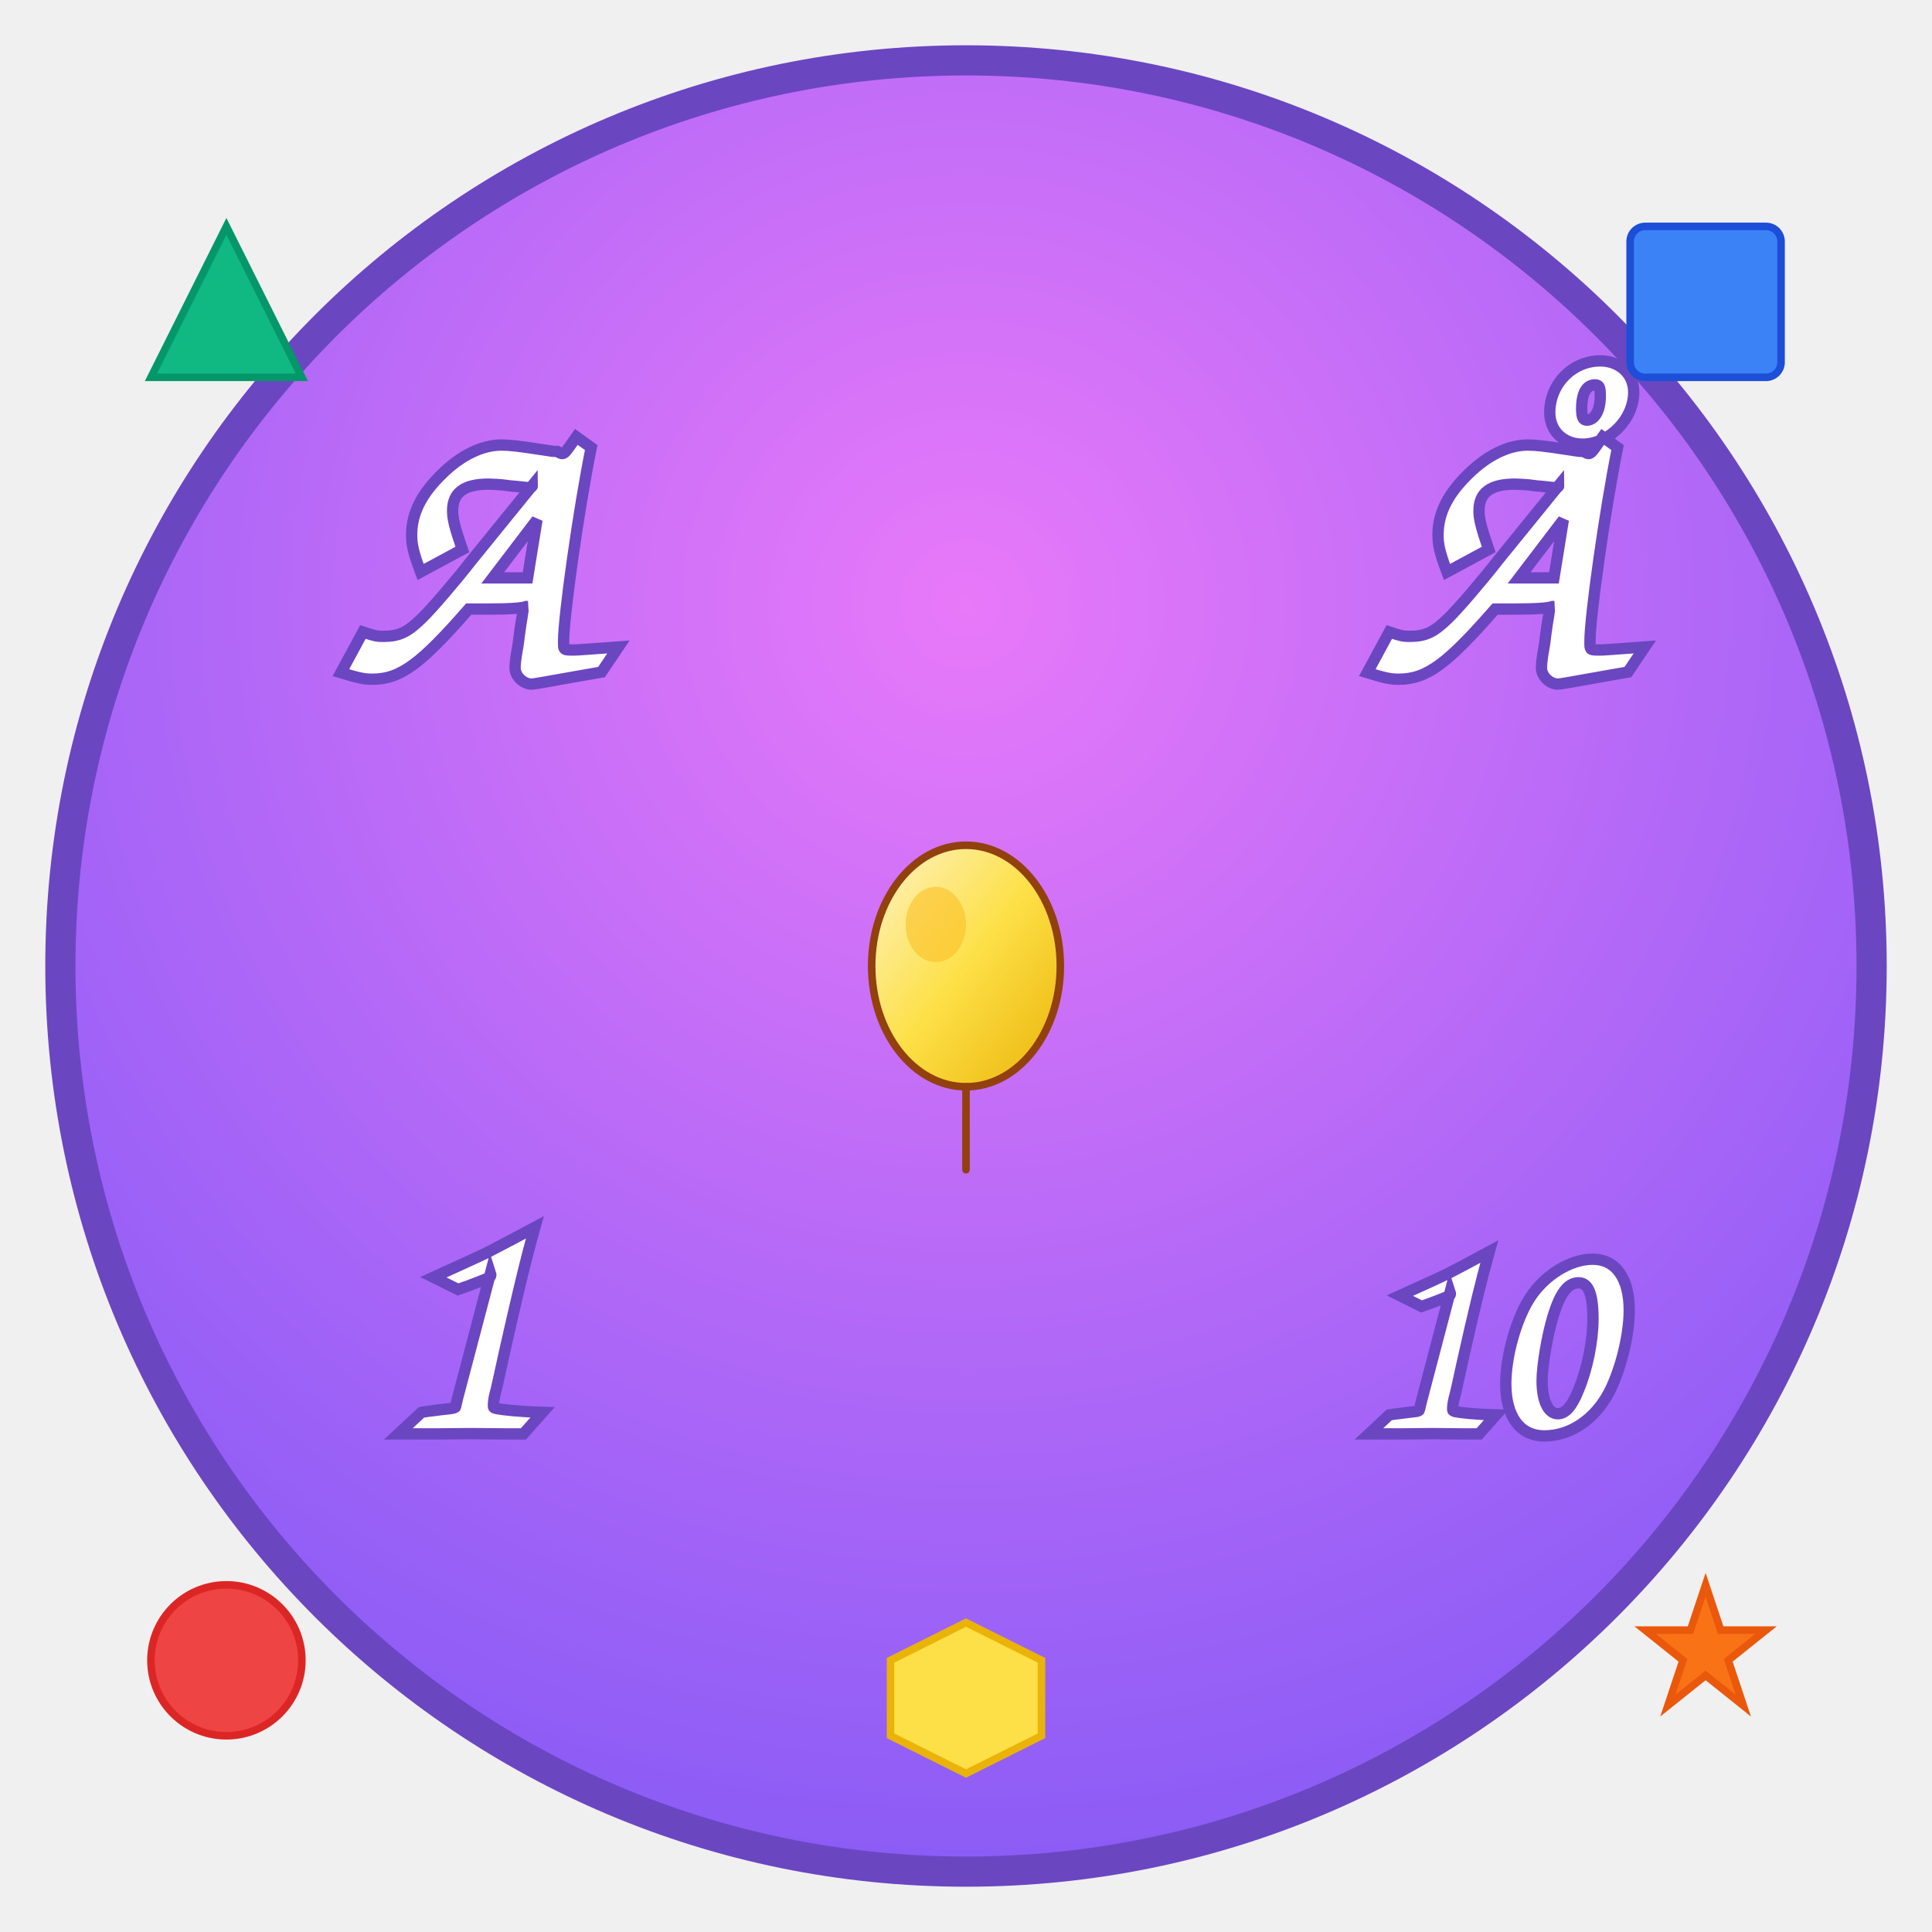
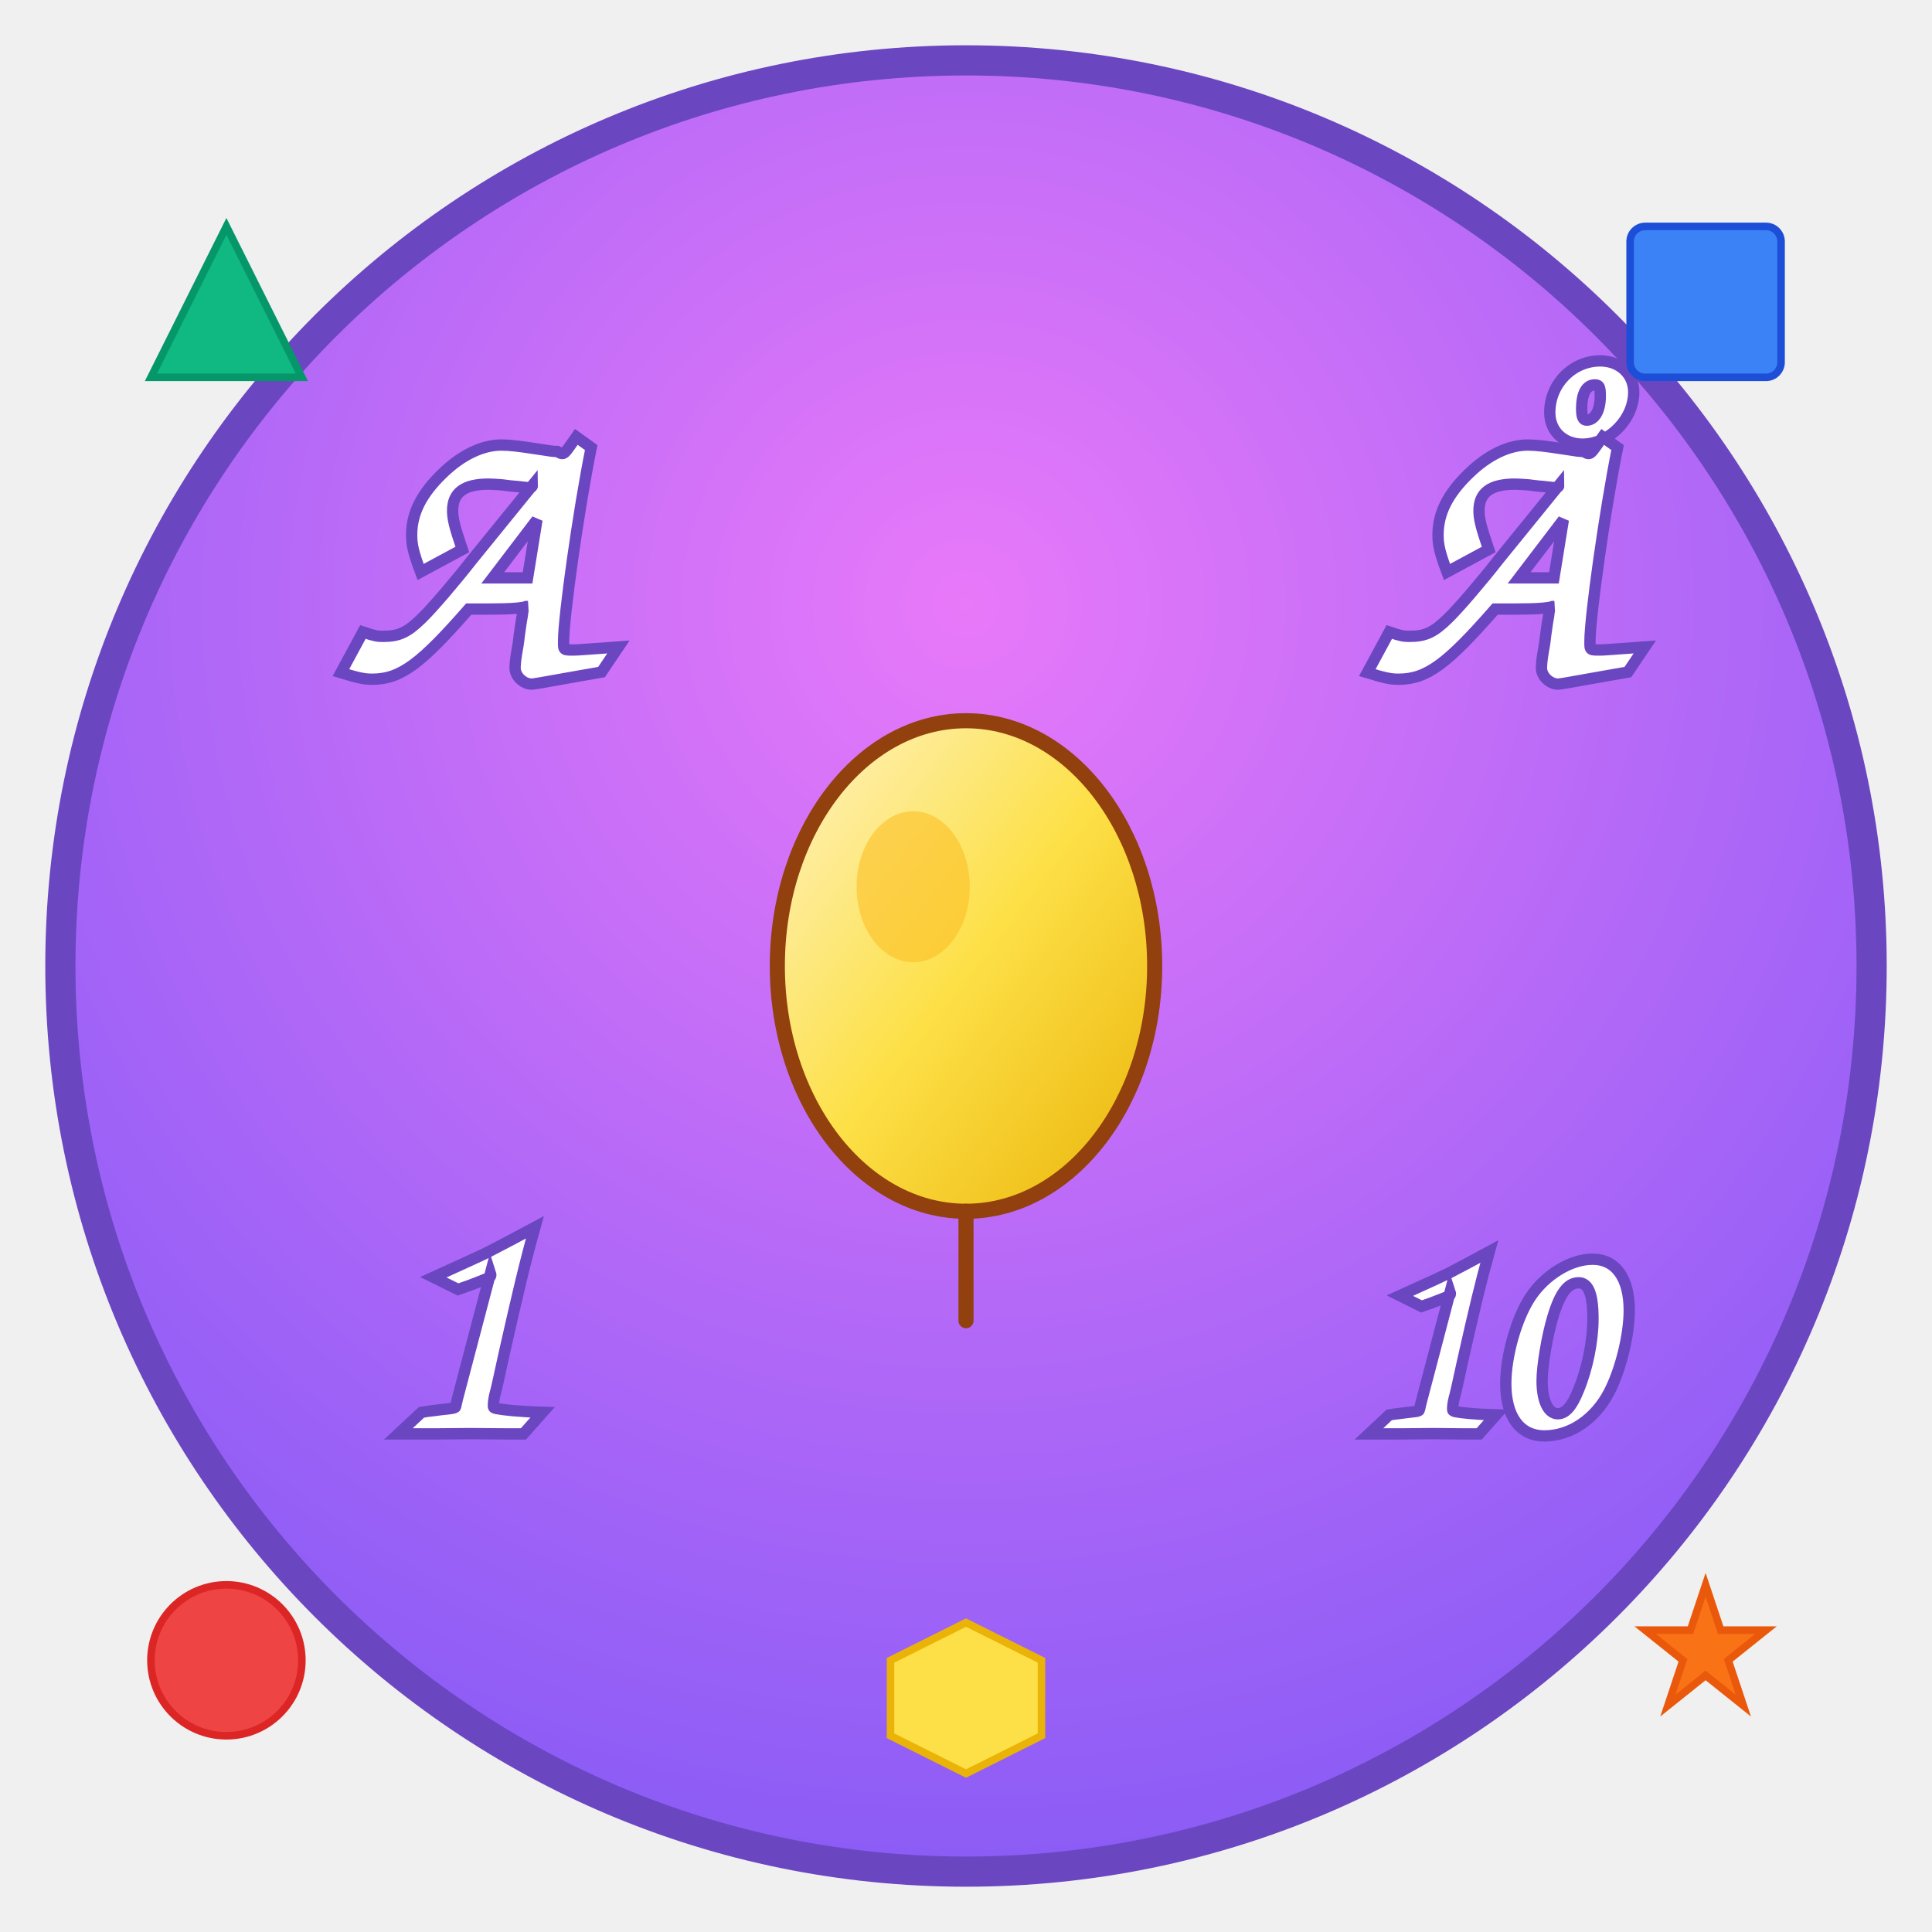
<svg xmlns="http://www.w3.org/2000/svg" width="512" height="512" viewBox="0 0 512 512">
  <defs>
    <radialGradient id="bgGradient" cx="50%" cy="30%" r="70%">
      <stop offset="0%" style="stop-color:#E879F9;stop-opacity:1" />
      <stop offset="100%" style="stop-color:#8B5CF6;stop-opacity:1" />
    </radialGradient>
    <linearGradient id="balloonGradient" x1="0%" y1="0%" x2="100%" y2="100%">
      <stop offset="0%" style="stop-color:#FEF3C7;stop-opacity:1" />
      <stop offset="50%" style="stop-color:#FDE047;stop-opacity:1" />
      <stop offset="100%" style="stop-color:#EAB308;stop-opacity:1" />
    </linearGradient>
  </defs>
  <circle cx="256" cy="256" r="240" fill="url(#bgGradient)" stroke="#6B46C1" stroke-width="8" />
-   <ellipse cx="256" cy="256" rx="25" ry="32" fill="url(#balloonGradient)" stroke="#92400E" stroke-width="2" />
-   <ellipse cx="248" cy="245" rx="8" ry="10" fill="#FBBF24" opacity="0.6" />
-   <line x1="256" y1="288" x2="256" y2="310" stroke="#92400E" stroke-width="2" stroke-linecap="round" />
+   <ellipse cx="256" cy="256" rx="50" ry="65" fill="url(#balloonGradient)" stroke="#92400E" stroke-width="4" />
+   <ellipse cx="242" cy="235" rx="15" ry="20" fill="#FBBF24" opacity="0.6" />
+   <line x1="256" y1="321" x2="256" y2="350" stroke="#92400E" stroke-width="4" stroke-linecap="round" />
  <text x="120" y="180" font-family="Comic Sans MS, cursive" font-size="100" font-weight="bold" fill="#FFFFFF" text-anchor="middle" stroke="#6B46C1" stroke-width="3">A</text>
  <text x="392" y="180" font-family="Comic Sans MS, cursive" font-size="100" font-weight="bold" fill="#FFFFFF" text-anchor="middle" stroke="#6B46C1" stroke-width="3">Å</text>
  <text x="120" y="380" font-family="Comic Sans MS, cursive" font-size="85" font-weight="bold" fill="#FFFFFF" text-anchor="middle" stroke="#6B46C1" stroke-width="3">1</text>
  <text x="392" y="380" font-family="Comic Sans MS, cursive" font-size="75" font-weight="bold" fill="#FFFFFF" text-anchor="middle" stroke="#6B46C1" stroke-width="3">10</text>
  <path d="M 60 60 L 80 100 L 40 100 Z" fill="#10B981" stroke="#059669" stroke-width="2" />
  <rect x="432" y="60" width="40" height="40" fill="#3B82F6" stroke="#1D4ED8" stroke-width="2" rx="4" />
  <circle cx="60" cy="440" r="20" fill="#EF4444" stroke="#DC2626" stroke-width="2" />
  <path d="M 452 420 L 456 432 L 468 432 L 458 440 L 462 452 L 452 444 L 442 452 L 446 440 L 436 432 L 448 432 Z" fill="#F97316" stroke="#EA580C" stroke-width="2" />
  <path d="M 236 440 L 256 430 L 276 440 L 276 460 L 256 470 L 236 460 Z" fill="#FDE047" stroke="#EAB308" stroke-width="2" />
</svg>
